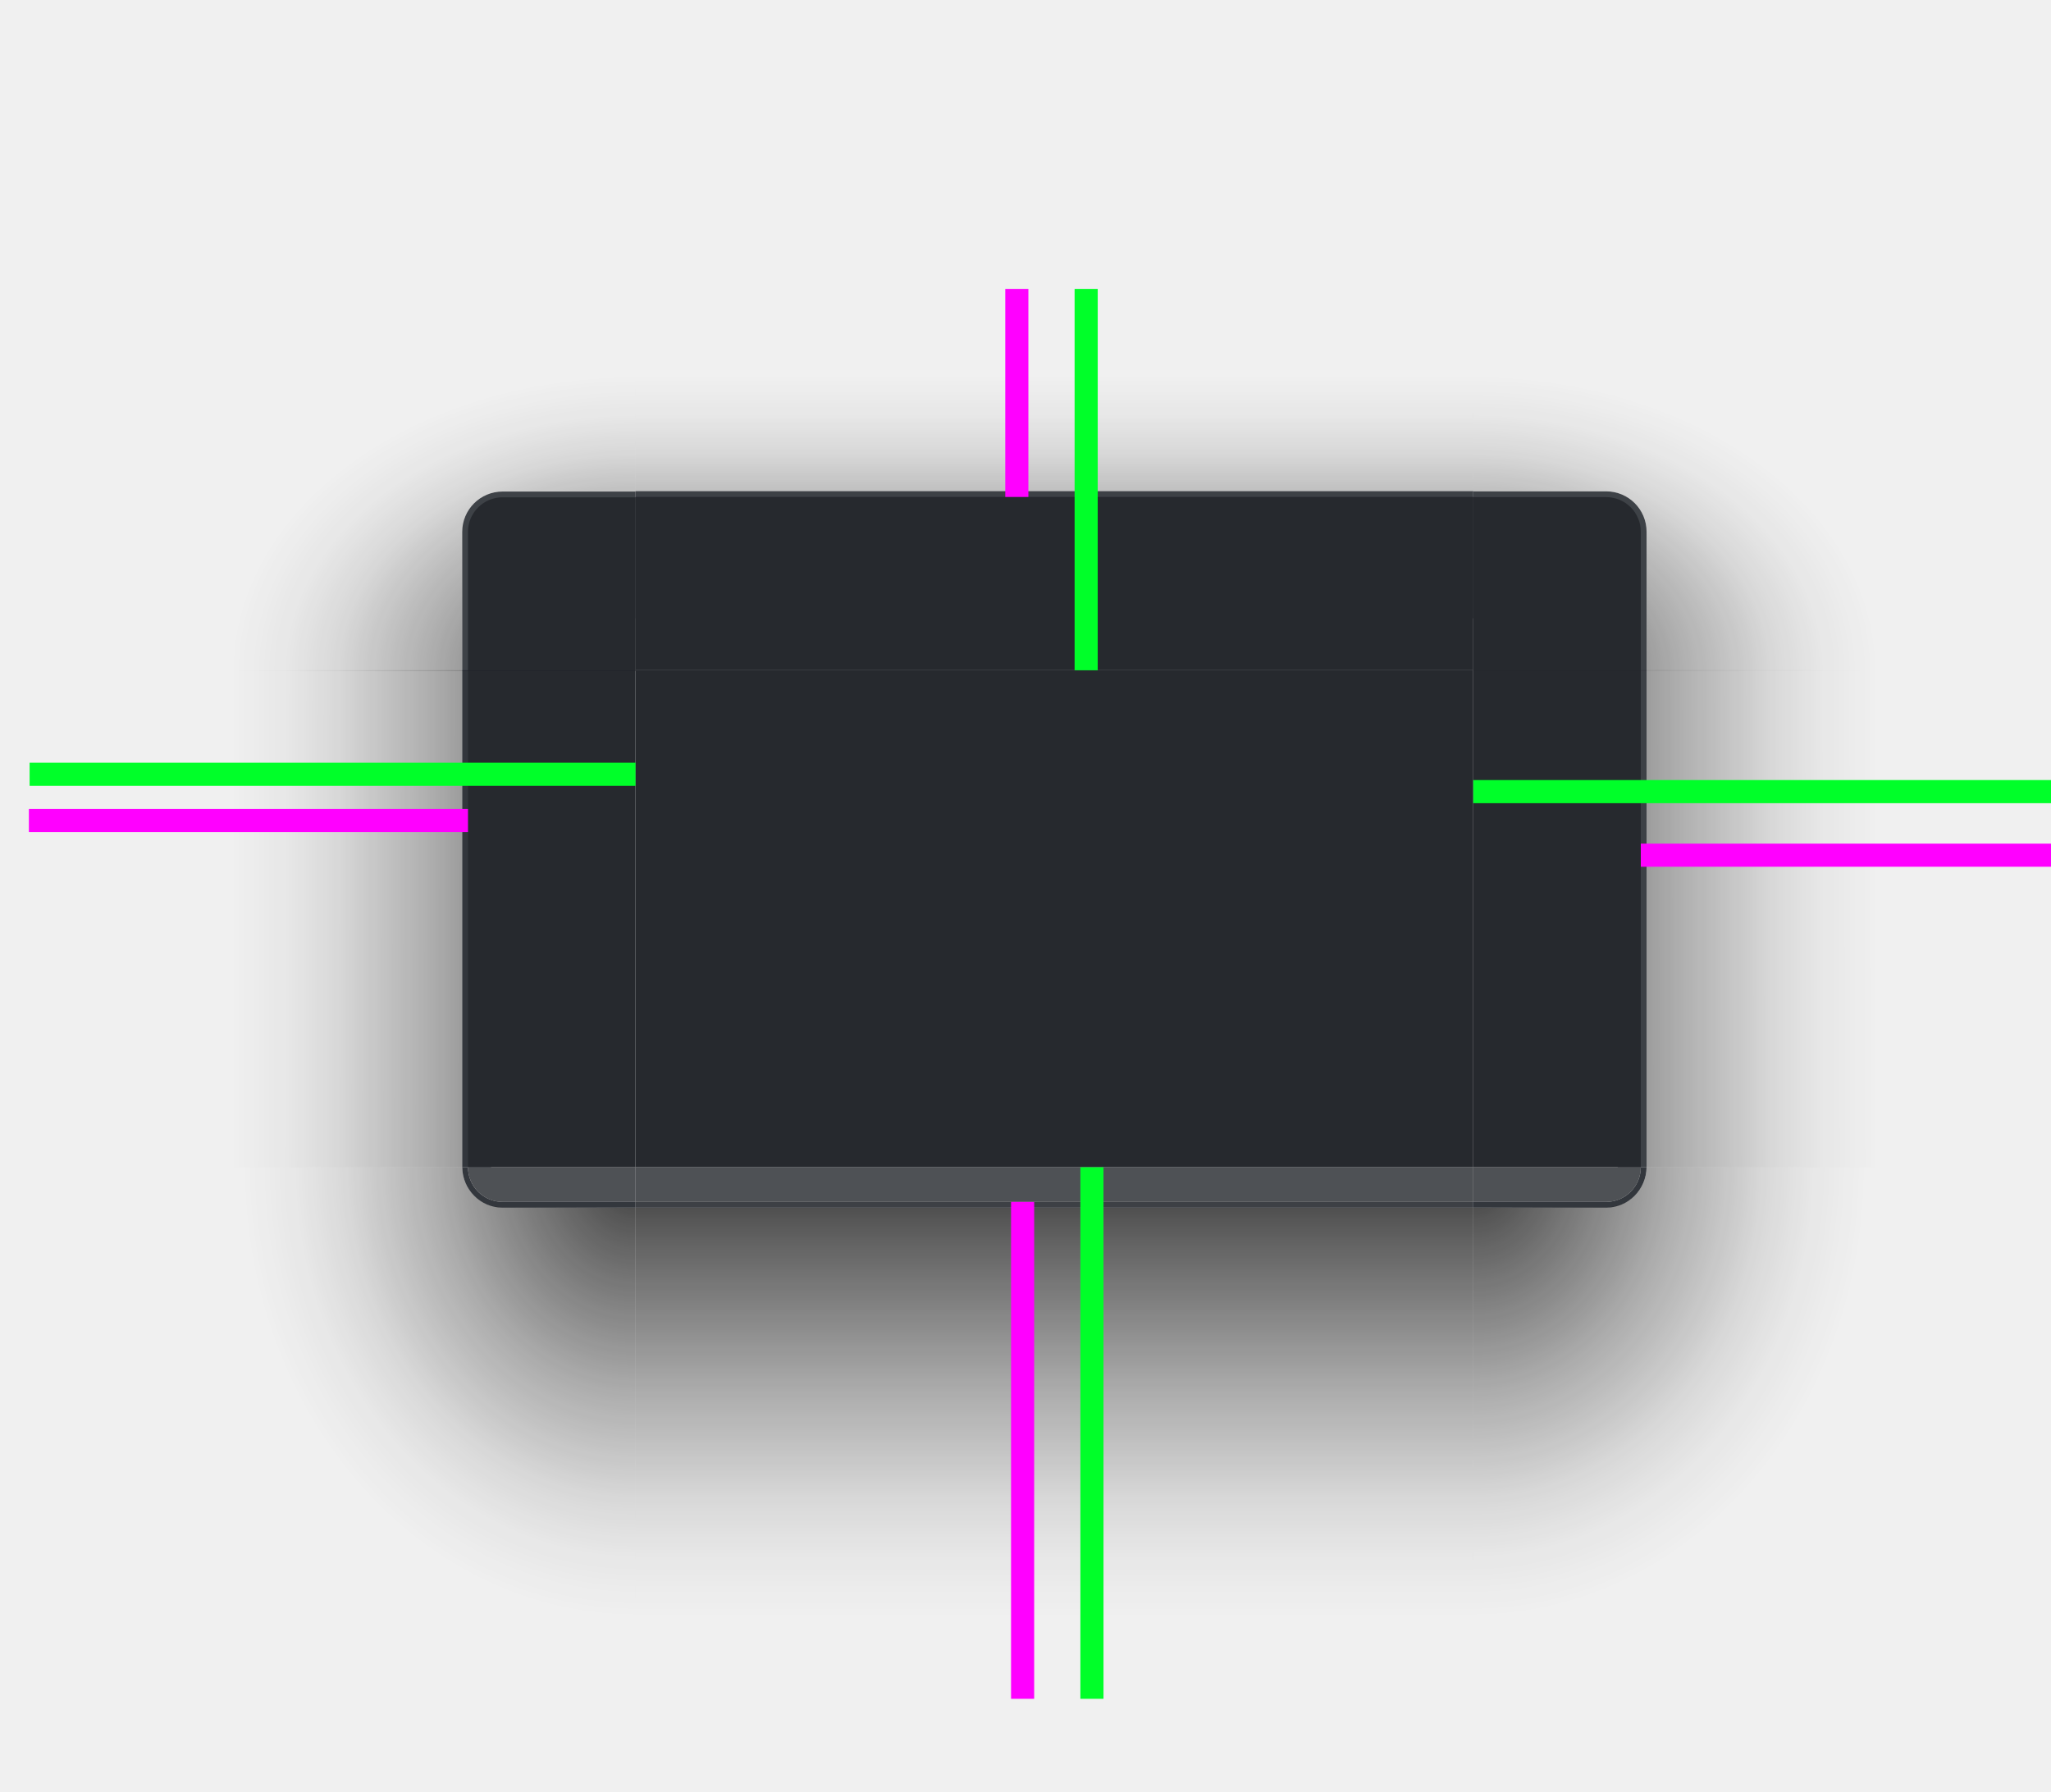
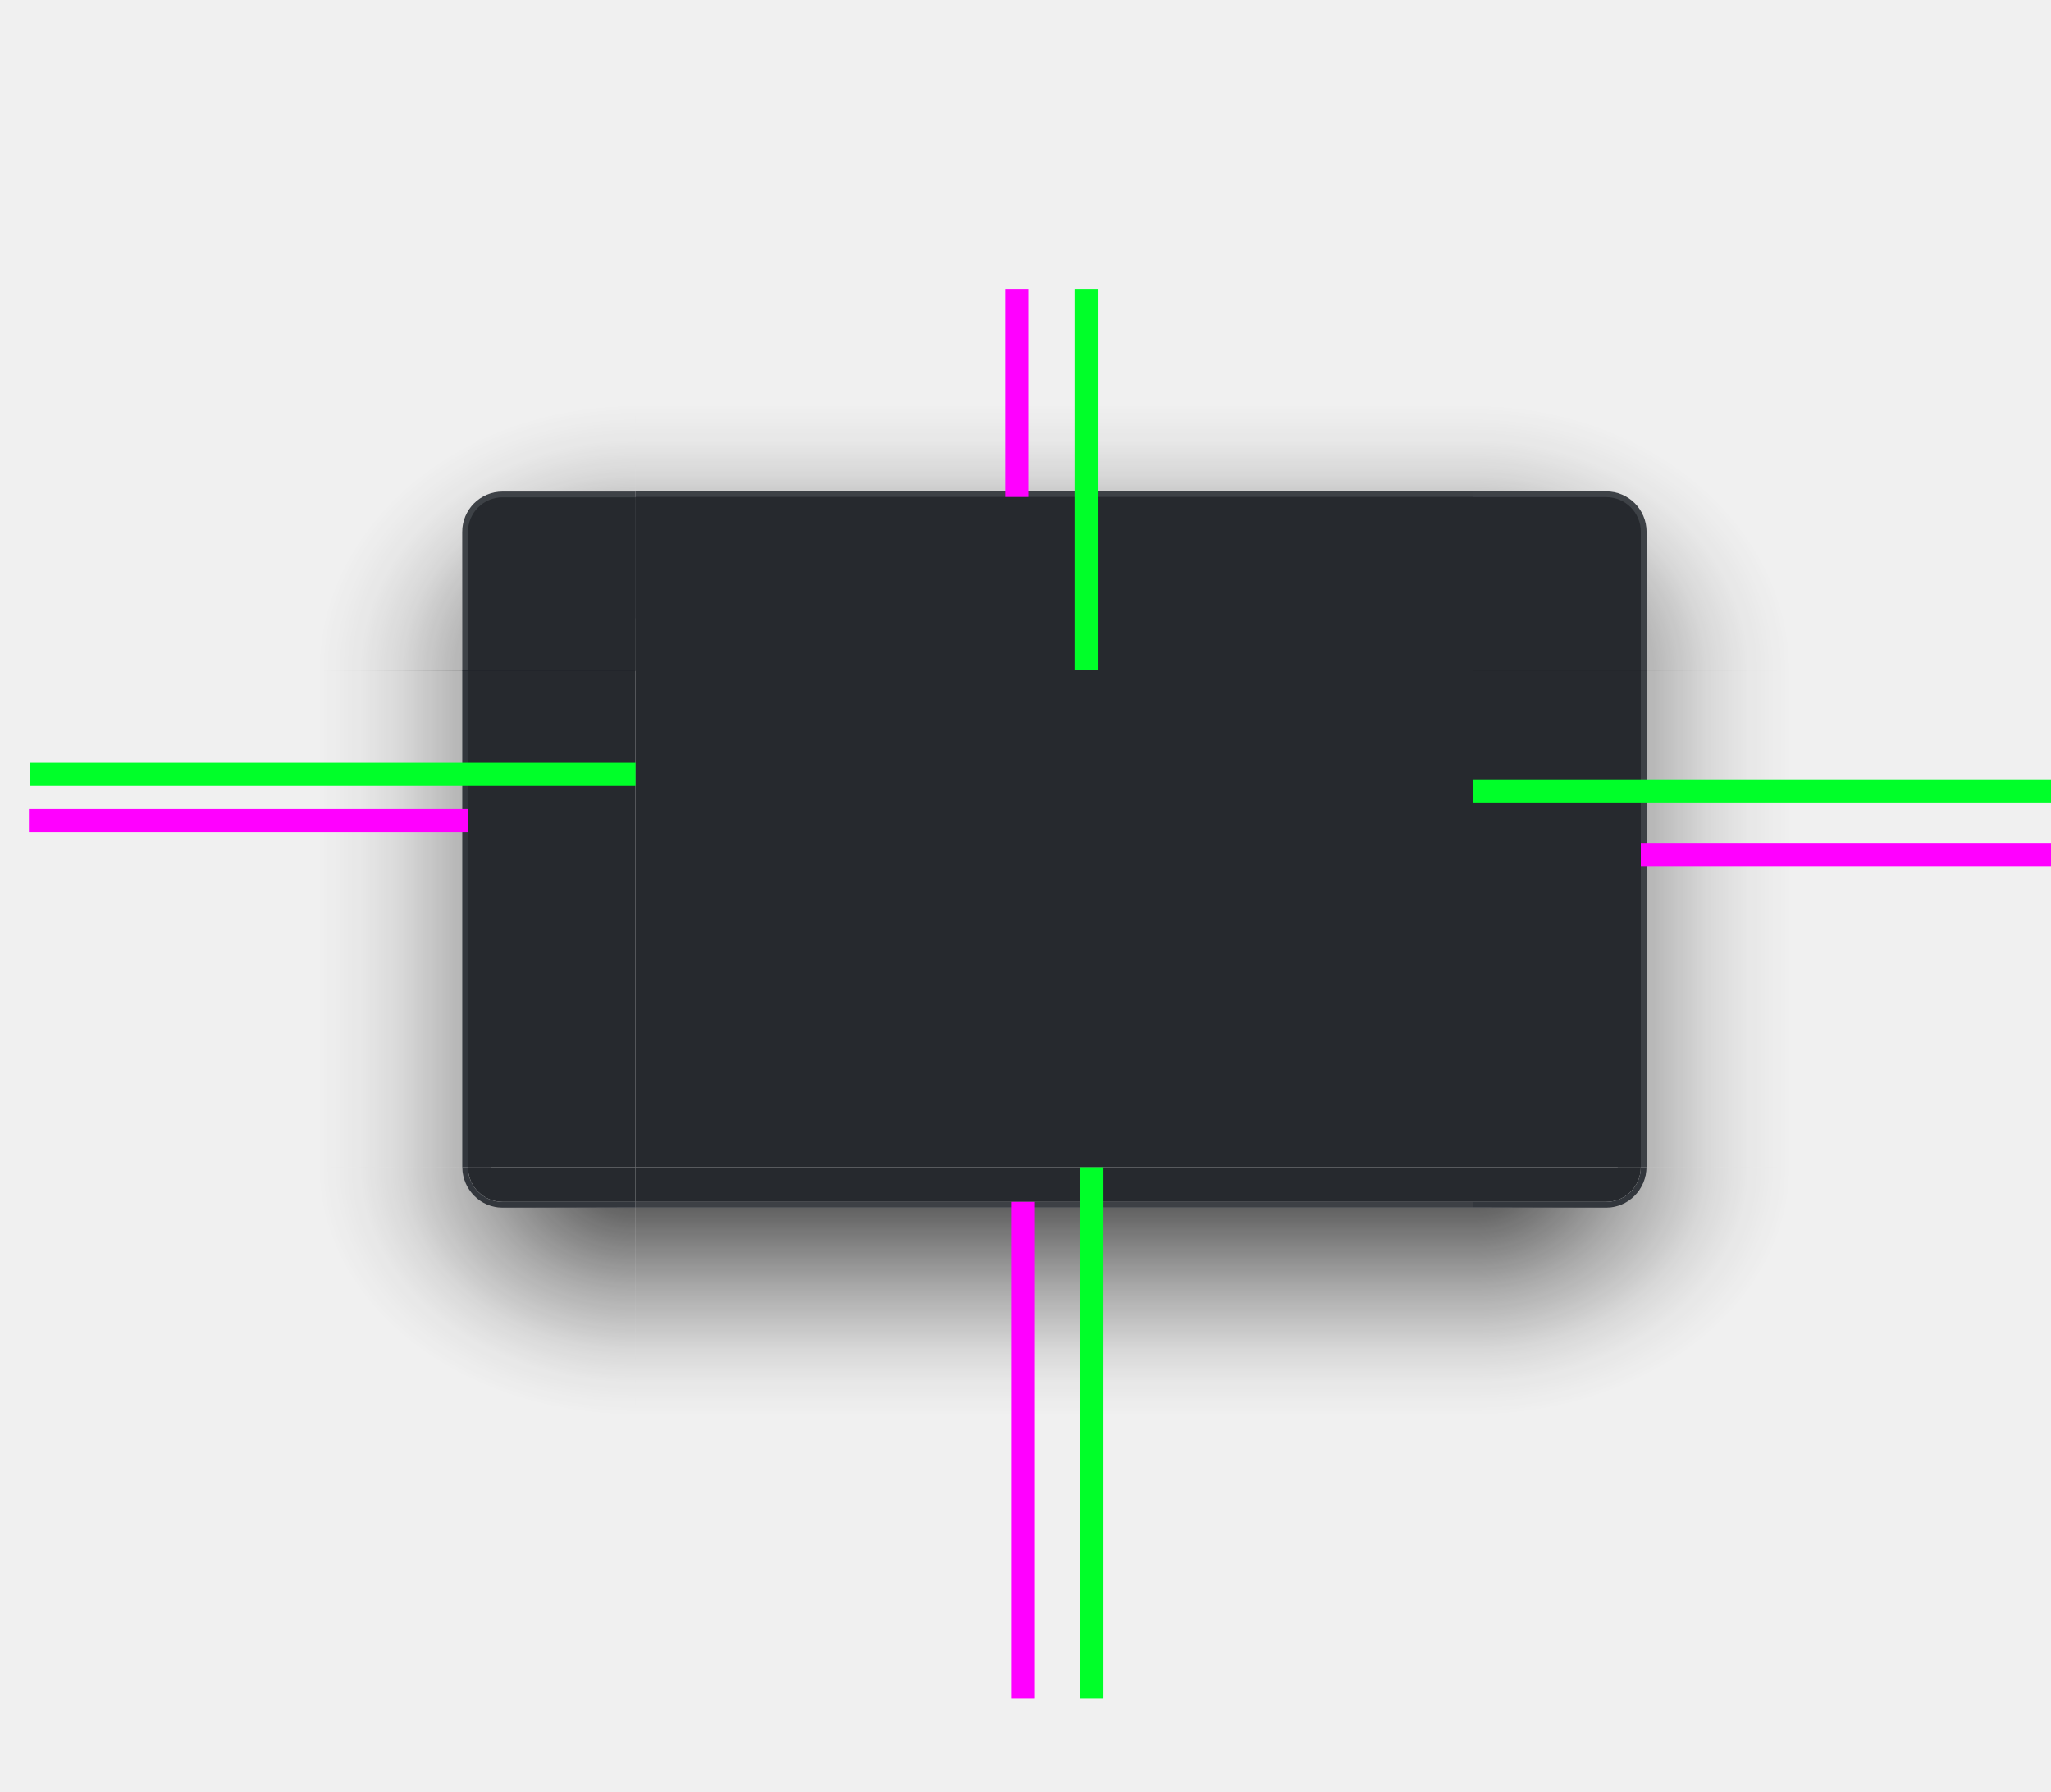
<svg xmlns="http://www.w3.org/2000/svg" xmlns:xlink="http://www.w3.org/1999/xlink" width="355" height="310" id="svg3642" version="1.0">
  <defs id="defs3644">
    <linearGradient id="linearGradient1004">
      <stop style="stop-color:#14161b;stop-opacity:1" offset="0" id="stop1000" />
      <stop style="stop-color:#121216;stop-opacity:1" offset="1" id="stop1002" />
    </linearGradient>
    <linearGradient id="linearGradient998">
      <stop style="stop-color:#14161b;stop-opacity:1" offset="0" id="stop994" />
      <stop style="stop-color:#121216;stop-opacity:1" offset="1" id="stop996" />
    </linearGradient>
    <linearGradient id="linearGradient4192">
      <stop id="stop4188" offset="0" style="stop-color:#14161b;stop-opacity:1" />
      <stop id="stop4190" offset="1" style="stop-color:#121216;stop-opacity:1" />
    </linearGradient>
    <linearGradient id="linearGradient5391">
      <stop id="stop7028" offset="0" style="stop-color:#000000;stop-opacity:0.922;" />
      <stop id="stop7026" offset="0.125" style="stop-color:#000000;stop-opacity:0.741;" />
      <stop id="stop6834" offset="0.25" style="stop-color:#000000;stop-opacity:0.602;" />
      <stop id="stop6832" offset="0.5" style="stop-color:#000000;stop-opacity:0.331;" />
      <stop style="stop-color:#000000;stop-opacity:0.108;" offset="0.75" id="stop6836" />
      <stop id="stop6894" offset="0.875" style="stop-color:#000000;stop-opacity:0.039;" />
      <stop id="stop6721" offset="1" style="stop-color:#000000;stop-opacity:0;" />
    </linearGradient>
-     <linearGradient xlink:href="#linearGradient5391" id="linearGradient5688" gradientUnits="userSpaceOnUse" gradientTransform="translate(200,14)" x1="398" y1="143" x2="398" y2="220.938" />
-     <linearGradient xlink:href="#linearGradient5391" id="linearGradient5785" gradientUnits="userSpaceOnUse" gradientTransform="translate(175.125,14)" x1="349.875" y1="99" x2="279.875" y2="98.938" />
-     <linearGradient xlink:href="#linearGradient5391" id="linearGradient5791" gradientUnits="userSpaceOnUse" gradientTransform="matrix(-1,0,0,1,1020,14)" x1="350" y1="99" x2="280" y2="98.938" />
-     <linearGradient xlink:href="#linearGradient5391" id="linearGradient6612" gradientUnits="userSpaceOnUse" gradientTransform="translate(200,5)" x1="396" y1="66" x2="396" y2="14.938" />
+     <linearGradient xlink:href="#linearGradient5391" id="linearGradient5688" gradientUnits="userSpaceOnUse" gradientTransform="translate(200,14)" x1="398" y1="143" x2="398" y2="186" />
+     <linearGradient xlink:href="#linearGradient5391" id="linearGradient5785" gradientUnits="userSpaceOnUse" gradientTransform="translate(175.125,14)" x1="349.875" y1="99" x2="294.875" y2="99" />
+     <linearGradient xlink:href="#linearGradient5391" id="linearGradient5791" gradientUnits="userSpaceOnUse" gradientTransform="matrix(-1,0,0,1,1020,14)" x1="350" y1="99" x2="295" y2="99" />
+     <linearGradient xlink:href="#linearGradient5391" id="linearGradient6612" gradientUnits="userSpaceOnUse" gradientTransform="translate(200,5)" x1="396" y1="66" x2="396" y2="20" />
    <linearGradient xlink:href="#linearGradient5391-12" id="linearGradient5688-2" gradientUnits="userSpaceOnUse" gradientTransform="translate(0,139.922)" x1="398" y1="143" x2="398" y2="170.938" />
    <linearGradient id="linearGradient5391-12">
      <stop style="stop-color:#000000;stop-opacity:1;" offset="0" id="stop6719-25" />
      <stop id="stop6834-1" offset="0.25" style="stop-color:#000000;stop-opacity:0.639;" />
      <stop id="stop6832-0" offset="0.5" style="stop-color:#000000;stop-opacity:0.337;" />
      <stop style="stop-color:#000000;stop-opacity:0.108;" offset="0.75" id="stop6836-0" />
      <stop id="stop6894-7" offset="0.875" style="stop-color:#000000;stop-opacity:0.039;" />
      <stop id="stop6721-4" offset="1" style="stop-color:#000000;stop-opacity:0;" />
    </linearGradient>
    <linearGradient xlink:href="#linearGradient5391-12" id="linearGradient5791-0" gradientUnits="userSpaceOnUse" gradientTransform="matrix(-1,0,0,1,1020,14)" x1="350" y1="99" x2="305" y2="98.938" />
    <linearGradient xlink:href="#linearGradient5391-12" id="linearGradient5785-2" gradientUnits="userSpaceOnUse" gradientTransform="translate(175.125,14)" x1="349.875" y1="99" x2="304.875" y2="98.938" />
    <radialGradient xlink:href="#linearGradient5391-12" id="radialGradient6995-3" gradientUnits="userSpaceOnUse" gradientTransform="matrix(-1.0880955e-6,-2.060709,-2.57143,1.30944e-6,631.7862,842.0155)" cx="296.477" cy="80.417" fx="296.477" fy="80.417" r="17.5" />
    <linearGradient xlink:href="#linearGradient5391-12" id="linearGradient6612-5" gradientUnits="userSpaceOnUse" gradientTransform="translate(200,5)" x1="396" y1="66" x2="396" y2="29.938" />
    <linearGradient id="linearGradient7108">
      <stop style="stop-color:#000000;stop-opacity:1;" offset="0" id="stop7110" />
      <stop id="stop7112-7" offset="0.25" style="stop-color:#000000;stop-opacity:0.639;" />
      <stop id="stop7114-9" offset="0.5" style="stop-color:#000000;stop-opacity:0.337;" />
      <stop style="stop-color:#000000;stop-opacity:0.108;" offset="0.75" id="stop7116" />
      <stop id="stop7118" offset="0.875" style="stop-color:#000000;stop-opacity:0.039;" />
      <stop id="stop7120-2" offset="1" style="stop-color:#000000;stop-opacity:0;" />
    </linearGradient>
    <radialGradient xlink:href="#linearGradient7108" id="radialGradient6192-8" gradientUnits="userSpaceOnUse" gradientTransform="matrix(-5.7484752e-7,-2.060688,2.571432,-7.5962304e-7,398.2142,731.893)" cx="296.451" cy="80.417" fx="296.451" fy="80.417" r="17.5" />
-     <radialGradient xlink:href="#linearGradient5391-85" id="radialGradient7795-5" gradientUnits="userSpaceOnUse" gradientTransform="matrix(-3.885715,-2.6520781e-4,3.0787599e-4,-4.45001,297.5121,991.4043)" cx="48.271" cy="177.376" fx="48.271" fy="177.376" r="17.5" />
+     <radialGradient xlink:href="#linearGradient5391-85" id="radialGradient7795-5" gradientUnits="userSpaceOnUse" gradientTransform="matrix(-3.142858,-2.6434268e-4,2.0779738e-4,-2.456878,261.6715,637.8707)" cx="48.271" cy="177.376" fx="48.271" fy="177.376" r="17.5" />
    <linearGradient id="linearGradient5391-85">
      <stop id="stop7028-7" offset="0" style="stop-color:#000000;stop-opacity:0.922;" />
      <stop id="stop7026-85" offset="0.125" style="stop-color:#000000;stop-opacity:0.741;" />
      <stop id="stop6834-5" offset="0.25" style="stop-color:#000000;stop-opacity:0.602;" />
      <stop id="stop6832-01" offset="0.5" style="stop-color:#000000;stop-opacity:0.331;" />
      <stop style="stop-color:#000000;stop-opacity:0.108;" offset="0.75" id="stop6836-3" />
      <stop id="stop6894-2" offset="0.875" style="stop-color:#000000;stop-opacity:0.039;" />
      <stop id="stop6721-61" offset="1" style="stop-color:#000000;stop-opacity:0;" />
    </linearGradient>
    <radialGradient xlink:href="#linearGradient5391-85" id="radialGradient7795-6" gradientUnits="userSpaceOnUse" gradientTransform="matrix(-2.571429,-2.643019e-4,1.6478255e-4,-1.599736,594.0958,485.8343)" cx="48.271" cy="177.376" fx="48.271" fy="177.376" r="17.5" />
-     <radialGradient xlink:href="#linearGradient5391" id="radialGradient1031" gradientUnits="userSpaceOnUse" gradientTransform="matrix(-1.0441545e-6,-2.91785,-4.000001,1.2788312e-6,576.6671,981.076)" cx="296.477" cy="80.417" fx="296.477" fy="80.417" r="17.5" />
+     <radialGradient xlink:href="#linearGradient5391" id="radialGradient1031" gradientUnits="userSpaceOnUse" gradientTransform="matrix(-9.6572763e-7,-2.632356,-3.142858,9.836756e-7,507.7385,896.4336)" cx="296.477" cy="80.417" fx="296.477" fy="80.417" r="17.5" />
    <linearGradient id="linearGradient4146">
      <stop style="stop-color:#f5f5f5;stop-opacity:1" offset="0" id="stop4142" />
      <stop style="stop-color:#e2e2e2;stop-opacity:1" offset="1" id="stop4144" />
    </linearGradient>
-     <radialGradient xlink:href="#linearGradient5391" id="radialGradient6995" gradientUnits="userSpaceOnUse" gradientTransform="matrix(-1.0441545e-6,-2.91785,-4.000001,1.2788312e-6,576.6671,981.076)" cx="296.477" cy="80.417" fx="296.477" fy="80.417" r="17.5" />
+     <radialGradient xlink:href="#linearGradient5391" id="radialGradient6995" gradientUnits="userSpaceOnUse" gradientTransform="matrix(-0.00167443,-2.63057,-3.142856,0.00200027,508.2345,895.7431)" cx="296.477" cy="80.417" fx="296.477" fy="80.417" r="17.5" />
  </defs>
  <g id="layer1" transform="translate(0,-90)">
    <g transform="translate(-1453.445,-465.2191)" style="display:none" id="g4418" />
    <g transform="translate(-1453.445,-465.2191)" style="display:inline" id="layer2" />
    <g style="display:none" id="g2424" transform="translate(975.6159,-1945.099)" />
    <g style="display:inline" id="g2426" transform="translate(975.6159,-1945.099)" />
    <g id="g3429" transform="translate(1021.594,-976.2358)" />
    <g id="g19758" transform="translate(2807.884,-592.7777)" />
    <g id="g3935" transform="translate(3912.709,-1471.047)" />
    <g id="g8459" transform="translate(1514.84,-1486.394)" />
    <g id="g28391" transform="translate(164.0222,-157.7826)" />
    <g id="g28393" transform="translate(1268.847,-1036.052)" />
    <g id="g28395" transform="translate(-1129.022,-1051.399)" />
    <g id="g6598" transform="translate(2310.522,-165.7826)" />
    <g id="g6640" transform="translate(3415.347,-1044.052)" />
    <g id="g6716" transform="translate(1017.478,-1059.399)" />
    <g id="g6850" transform="matrix(1,0,0,-1,-153.4451,295.1744)" style="opacity:0.459" />
    <text xml:space="preserve" style="font-style:normal;font-variant:normal;font-weight:bold;font-stretch:normal;line-height:0%;font-family:'Gill Sans';text-align:justify;writing-mode:lr-tb;text-anchor:start;fill:#000000;fill-opacity:1;stroke:none" x="70.555" y="-207.857" id="text6990">
      <tspan id="tspan6992" x="70.555" y="-207.857" style="font-size:14px;line-height:1.25"> </tspan>
    </text>
    <g id="g4240" style="display:none" transform="translate(-1919.565,-153.3622)" />
    <g id="g4242" style="display:inline" transform="translate(-1919.565,-153.3622)" />
    <g transform="translate(509.496,-1633.242)" id="g4244" style="display:none" />
    <g transform="translate(509.496,-1633.242)" id="g4246" style="display:inline" />
    <g transform="translate(555.4738,-664.3789)" id="g4248" />
    <g transform="translate(2341.764,-280.9208)" id="g4250" />
    <g transform="translate(3446.59,-1159.19)" id="g4252" />
    <g transform="translate(1048.72,-1174.537)" id="g4254" />
    <g transform="translate(-302.0977,154.0743)" id="g4256" />
    <g transform="translate(802.7275,-724.1951)" id="g4258" />
    <g transform="translate(-1595.142,-739.5423)" id="g4260" />
    <g transform="translate(1844.402,146.0743)" id="g4262" />
    <g transform="translate(2949.227,-732.1951)" id="g4264" />
    <g transform="translate(551.3578,-747.5423)" id="g4266" />
    <g style="opacity:0.459" transform="matrix(1,0,0,-1,-619.565,607.0312)" id="g4268" />
    <text id="text4270" y="104" x="-395.565" style="font-style:normal;font-variant:normal;font-weight:bold;font-stretch:normal;line-height:0%;font-family:'Gill Sans';text-align:justify;writing-mode:lr-tb;text-anchor:start;fill:#000000;fill-opacity:1;stroke:none" xml:space="preserve">
      <tspan y="104" x="-395.565" id="tspan4272" style="font-size:14px;line-height:1.25"> </tspan>
    </text>
    <text id="text10408" y="-270.007" x="416.032" style="font-style:normal;font-variant:normal;font-weight:normal;font-stretch:normal;line-height:0%;font-family:Arial;-inkscape-font-specification:Arial;text-align:start;writing-mode:lr-tb;text-anchor:start;fill:#ffffff;fill-opacity:0.749;stroke:none" xml:space="preserve">
      <tspan y="-270.007" x="416.032" id="tspan10410" style="font-size:12px;line-height:1"> </tspan>
    </text>
    <text id="text13129" y="-175.935" x="461.324" style="font-style:normal;font-variant:normal;font-weight:normal;font-stretch:normal;line-height:0%;font-family:Arial;-inkscape-font-specification:Arial;text-align:start;writing-mode:lr-tb;text-anchor:start;fill:#ffffff;fill-opacity:0.749;stroke:none" xml:space="preserve">
      <tspan y="-175.935" x="461.324" id="tspan13131" style="font-size:12px;line-height:1"> </tspan>
    </text>
    <g id="decoration-bottom" transform="translate(-215,9)">
      <path style="opacity:0.85;fill:url(#linearGradient5688);fill-opacity:1;stroke:none" d="m 525,164 v 25 10 5 10 10 25 h 145 v -25 -10 -10 -5 -10 -25 z" transform="translate(-200,126)" id="path6217-8" />
      <path id="path6214-7" d="M 470,289 H 325 v 1 h 145 z" style="opacity:0.807;fill:#12161d;fill-opacity:1;stroke:none;stroke-width:0.414" />
-       <path id="path6211-7" d="M 470,143 H 325 v 6 h 145 z" style="opacity:0.8;fill:#26292e;fill-opacity:1;stroke:none" transform="translate(0,140)" />
+       <path id="path6211-7" d="M 470,143 H 325 v 6 h 145 z" style="opacity:1;fill:#26292e;fill-opacity:1;stroke:none" transform="translate(0,140)" />
    </g>
    <path style="opacity:1;fill:#26292e;fill-opacity:1;stroke:none" d="m 110,206 v 86 h 145 v -86 z" id="decoration-center" />
    <g id="decoration-top" transform="translate(-215,5e-5)">
      <path style="opacity:0.85;fill:url(#linearGradient6612);fill-opacity:1;stroke:none" d="m 525,5 v 15 6 4 10 H 670 V 30 26 20 5 Z" transform="translate(-200,135)" id="path6055-5" />
      <path transform="translate(0,140)" id="path6098-4" d="M 325,35 V 57 H 470 V 35 Z" style="opacity:0.803;fill:#12161d;fill-opacity:1;stroke:none" />
      <path style="fill:#26292e;fill-opacity:1;stroke:none;stroke-width:1" d="m 325,176 v 20.657 0.032 9.31 h 145 v -9.31 -0.032 -20.657 z" id="path6092-3" />
      <path id="path4151" d="m 325,176 v 0.689 0.001 0.31 h 145 v -0.31 -0.001 -0.689 z" style="opacity:0.1;fill:#26292e;fill-opacity:1;stroke:none;stroke-width:1" />
    </g>
    <g id="decoration-left" transform="translate(-239.875,9)">
      <path style="opacity:0.85;fill:url(#linearGradient5785);fill-opacity:1;stroke:none" d="m 420.125,71 v 86 h 25 12 8 4.812 10.188 4 H 495 V 71 h -10.875 -4 -10.188 -4.812 -8 -12 z" transform="translate(-175.125,126)" id="path6345-1" />
      <path id="path6342-6" d="m 319.875,197 v 86 h 5 v -86 z" style="opacity:0.854;fill:#12161d;fill-opacity:1;stroke:none" />
      <path style="opacity:1;fill:#26292e;fill-opacity:1;stroke:none" d="M 576,121 V 156.188 207 h 4 10 9.875 H 604 604.875 605 V 121 H 604.875 604 599.875 590 580 Z" transform="translate(-255.125,76)" id="path6339-9" />
    </g>
    <g id="decoration-right" transform="matrix(-1,0,0,1,605,9)">
      <path style="opacity:0.85;fill:url(#linearGradient5791);fill-opacity:1;stroke:none" d="m 700,71 v 86 h 11 4 15 8 12 25 V 71 h -25 -12 -8 -15 -4 z" transform="matrix(-1,0,0,1,1020,126)" id="path6345-7-2" />
      <path transform="translate(0,140)" id="path6342-0-2" d="m 320,57 v 86 h 5 V 57 Z" style="opacity:0.803;fill:#12161d;fill-opacity:1;stroke:none" />
      <path style="opacity:1;fill:#26292e;fill-opacity:1;stroke:none" d="m 750,121 v 86 h 5 9 0.875 0.125 1 9 4 v -86 h -4 -9 -1 -0.125 -0.875 -9 z" transform="matrix(-1,0,0,1,1100,76)" id="path6339-8-8" />
    </g>
    <g id="decoration-inactive-bottom" transform="translate(145,9.07798)">
      <path style="opacity:0.85;fill:url(#linearGradient5688-2);fill-opacity:1;stroke:none" d="m 325,289.922 v 25 10 5 10 10 25 h 145 v -25 -10 -10 -5 -10 -25 z" id="path6217-8-2" />
      <path id="path6214-7-4" d="M 470,288.922 H 325 v 1 h 145 z" style="opacity:0.807;fill:#12161d;fill-opacity:1;stroke:none;stroke-width:0.392" />
-       <path id="path6211-7-5" d="M 470,282.922 H 325 v 6 h 145 z" style="opacity:0.8;fill:#26292e;fill-opacity:1;stroke:none" />
+       <path id="path6211-7-5" d="M 470,282.922 H 325 v 6 h 145 z" style="opacity:1;fill:#26292e;fill-opacity:1;stroke:none" />
    </g>
    <path style="fill:#26292e;fill-opacity:1;stroke:none" d="m 470,206 v 86 h 145 v -86 z" id="decoration-inactive-center" />
    <g id="decoration-inactive-top" transform="translate(145)">
      <path style="opacity:0.85;fill:url(#linearGradient6612-5);fill-opacity:1;stroke:none" d="m 525,5 v 15 6 4 10 H 670 V 30 26 20 5 Z" transform="translate(-200,135)" id="path6055-5-5" />
      <path transform="translate(0,140)" id="path6098-4-8" d="M 325,35 V 57 H 470 V 35 Z" style="opacity:0.807;fill:#12161d;fill-opacity:1;stroke:none" />
      <path style="fill:#26292e;fill-opacity:1;stroke:none;stroke-width:1" d="m 325,176 v 20.657 0.032 V 206 h 145 v -9.31 -0.032 V 176 Z" id="path6092-3-3" />
      <path id="path4181" d="m 325,176 v 0.689 0.001 V 177 h 145 v -0.31 -0.001 V 176 Z" style="opacity:0.08;fill:#26292e;fill-opacity:1;stroke:none;stroke-width:1" />
    </g>
    <g id="decoration-inactive-left" transform="translate(120.125,8.98452)">
      <path style="opacity:0.85;fill:url(#linearGradient5785-2);fill-opacity:1;stroke:none" d="m 420.125,71 v 86 h 25 12 8 4.812 10.188 4 H 495 V 71 h -10.875 -4 -10.188 -4.812 -8 -12 z" transform="translate(-175.125,126)" id="path6345-1-1" />
      <path id="path6342-6-6" d="m 319.875,197 v 86 h 5 v -86 z" style="opacity:0.81;fill:#12161d;fill-opacity:1;stroke:none" />
      <path style="fill:#26292e;fill-opacity:1;stroke:none" d="m 576,121 v 86 h 4 10 9.875 H 604 604.875 605 V 121 H 604.875 604 599.875 590 580 Z" transform="translate(-255.125,76)" id="path6339-9-9" />
    </g>
    <g id="decoration-inactive-topleft" transform="translate(140,-25.063)">
      <path style="opacity:0.85;fill:url(#radialGradient6192-8);fill-opacity:1;stroke:none" d="m 518,54.938 c -9.972,0 -18,8.028 -18,18 v 12 9 1 2 15 V 120 120.938 121 h 75 V 120.938 120 111.938 95 c 0,-2.77 2.23,-5 5,-5 h 10 10 5 V 55 h -5 V 54.938 H 590 V 55 h -10 v -0.062 h -18 -2 z" transform="translate(-275,110.063)" id="rect6520-3-2-6" />
      <g id="6utrh-9">
        <g id="decoration-toplefthaerty-5" transform="translate(0,1)">
          <g transform="translate(-19,25)" id="49093u-9">
            <path style="opacity:0.814;fill:#12161d;fill-opacity:1;stroke:none" d="m 580,90 c -2.77,0 -5,2.23 -5,5 V 111.938 112 120 120.938 121 h 1 V 120.938 120 112 h 4 V 91 h 10 10 5 v -1 h -5 -10 z" transform="translate(-256,84.063)" id="rect5073-2-5" />
            <path style="fill:#26292e;fill-opacity:1;stroke:none;stroke-width:1" d="m 323.938,175.063 c -2.177,0 -3.938,1.821 -3.938,4.073 v 16.552 0.065 8.276 0.97 0.065 h 24 5 V 204.029 175.063 h -5 -10 -10 z" id="rect5073-4-9-6" />
            <path style="opacity:0.08;fill:#26292e;fill-opacity:1;stroke:none;stroke-width:1" d="M 444.938,86 C 442.76,86 441,87.822 441,90.074 V 90.938 C 441,88.76 442.76,87 444.938,87 H 445 h 10 10 5 v -1 h -5 -10 -10 z" transform="translate(-121,89.063)" id="path4176" />
          </g>
        </g>
      </g>
    </g>
    <g id="decoration-inactive-topright" transform="translate(190,-25.0625)">
      <path style="opacity:0.85;fill:url(#radialGradient6995-3);fill-opacity:1;stroke:none" d="m 425,165.062 v 35 h 25 c 2.77,0 5,2.23 5,5 v 17 9 h 75 v -9 -15 -2 -1 -9 -12 c 0,-9.972 -8.028,-18 -18,-18 h -42 -2 -18 -10 -10 z" id="rect6520-3-8" />
      <g id="decoration-toprightigb-8" transform="translate(250)">
        <g transform="matrix(-1,0,0,1,524,26)" id="decoration-topright8989-1">
          <path style="opacity:0.803;fill:#12161d;fill-opacity:1;stroke:none" d="m 750,90 v 1 h 25 V 91.938 112 h 4 v 8 0.938 V 121 h 1 V 120.938 120 112 111.938 95 c 0,-2.77 -2.23,-5 -5,-5 z" transform="matrix(-1,0,0,1,1099,84.0625)" id="rect5073-8-2-0" />
          <path style="fill:#26292e;fill-opacity:1;stroke:none;stroke-width:1" d="m 349,175.062 v 28.966 0.97 0.065 h -29 v -0.065 -0.97 -8.244 -0.065 -16.519 c 0,-2.247 1.823,-4.138 4,-4.138 h 1 1 l 8,-8e-5 h 10 z" id="rect5073-4-4-8-8" />
          <path style="opacity:0.08;fill:#26292e;fill-opacity:1;stroke:none;stroke-width:1" d="m 615,86 v 1 h 5 10 8 1 1 c 2.177,0 4,1.828 4,4 V 90.139 C 644,87.891 642.177,86 640,86 h -1 -1 -8 -10 z" transform="matrix(-1,0,0,1,964,89.0625)" id="path4183" />
        </g>
      </g>
    </g>
    <g id="decoration-inactive-right" transform="matrix(-1,0,0,1,965,9)">
      <path style="opacity:0.85;fill:url(#linearGradient5791-0);fill-opacity:1;stroke:none" d="m 700,71 v 86 h 11 4 15 8 12 25 V 71 h -25 -12 -8 -15 -4 z" transform="matrix(-1,0,0,1,1020,126)" id="path6345-7-2-6" />
      <path transform="translate(0,140)" id="path6342-0-2-4" d="m 320,57 v 86 h 5 V 57 Z" style="opacity:0.814;fill:#12161d;fill-opacity:1;stroke:none" />
      <path style="fill:#26292e;fill-opacity:1;stroke:none" d="m 750,121 v 86 h 5 9 0.875 0.125 1 9 4 v -86 h -4 -9 -1 -0.125 -0.875 -9 z" transform="matrix(-1,0,0,1,1100,76)" id="path6339-8-8-9" />
    </g>
    <g transform="translate(-385,-4.000015)" id="decoration-bottomleft">
      <g transform="matrix(1,0,0,0.9993211,165,-10.66658)" id="hrh-6">
        <path style="opacity:0.85;fill:url(#radialGradient7795-5);fill-opacity:1;stroke:none" d="M 5,202.062 V 204 v 15 29.969 15 c 0,16.609 13.38,29.969 30,29.969 h 15 c 0.903,0 1.803,-0.017 2.688,-0.094 0.762,0.069 1.532,0.094 2.312,0.094 h 5 20 5 V 294 h 10 10 5 V 209.062 L 87,209 c -3.857,0 -6.962,-3.089 -6.996,-6.938 H 80 Z" transform="matrix(1,0,0,1.000679,220,104.6752)" id="rect5099-9-5" />
        <g id="decoration-bottomleft57547-54-5" transform="translate(-20,24)">
          <g id="g6659-3-3-0" />
        </g>
      </g>
      <path style="opacity:0.85;fill:#12161d;fill-opacity:1;stroke:none;stroke-width:1" d="m 80.004,202.062 c 0.034,3.849 3.139,7 6.996,7 l 23,1e-5 V 208.062 H 87 c -3.324,0 -6,-2.676 -6,-6 z" transform="translate(385,93.93752)" id="path4189" />
-       <path style="opacity:0.8;fill:#26292e;fill-opacity:1;stroke:none" d="m 81,202.062 c 0,3.324 2.676,6 6,6 h 23 v -6 z" id="rect7023-1" transform="translate(385,93.93752)" />
+       <path style="opacity:1;fill:#26292e;fill-opacity:1;stroke:none" d="m 81,202.062 c 0,3.324 2.676,6 6,6 h 23 v -6 z" id="rect7023-1" transform="translate(385,93.93752)" />
    </g>
    <use x="0" y="0" xlink:href="#decoration-bottomleft" id="decoration-bottomright" transform="matrix(-1,0,0,1,365,0)" width="100%" height="100%" />
    <g id="decoration-inactive-bottomleft">
      <g transform="matrix(1,0,0,0.9993211,140,-14.60409)" id="hrh-3">
        <path id="rect5099-9-6" transform="matrix(1,0,0,1.000679,-140,104.6752)" d="M 365,202.062 V 204 v 15 29.969 15 c 0,16.609 13.38,29.969 30,29.969 h 15 c 0.903,0 1.803,-0.017 2.688,-0.094 0.762,0.069 1.532,0.094 2.312,0.094 h 5 20 5 V 294 h 10 10 5 v -85 l -2.75,1e-5 h -20.254 c -3.832,0 -6.919,-3.111 -6.992,-6.926 L 440,202.062 Z" style="opacity:0.85;fill:url(#radialGradient7795-6);fill-opacity:1;stroke:none" />
        <g id="decoration-bottomleft57547-54-2" transform="translate(-20,24)">
          <g id="g6659-3-3-4" />
        </g>
      </g>
      <path id="path4205" d="m 440,292 c 0.034,3.849 3.139,7 6.996,7 l 23,10e-6 V 298 h -23 c -3.324,0 -6,-2.676 -6,-6 z" style="opacity:0.85;fill:#12161d;fill-opacity:1;stroke:none;stroke-width:1" />
-       <path id="path4207" d="m 441,292 c 0,3.324 2.676,6 6,6 h 23 v -6 z" style="opacity:0.8;fill:#26292e;fill-opacity:1;stroke:none" />
+       <path id="path4207" d="m 441,292 c 0,3.324 2.676,6 6,6 h 23 v -6 z" style="opacity:1;fill:#26292e;fill-opacity:1;stroke:none" />
    </g>
    <use x="0" y="0" xlink:href="#decoration-inactive-bottomleft" id="decoration-inactive-bottomright" transform="matrix(-1,0,0,1,1085,0)" width="100%" height="100%" />
    <g id="decoration-topright" transform="translate(-170,-25.02734)">
      <path style="opacity:0.85;fill:url(#radialGradient6995);fill-opacity:1;stroke:none" d="m 255,50 v 35 h 20 3 c 3.878,0 7,3.122 7,7 v 3 12 9 h 75 V 107 92 90 89 80 68 c 0,-9.972 -8.028,-18 -18,-18 h -42 -2 -18 -10 -10 z" transform="translate(170,115.0625)" id="rect6520-3" />
      <g id="decoration-toprightigb" transform="translate(250)">
        <g transform="matrix(-1,0,0,1,524,26)" id="decoration-topright8989">
          <path style="opacity:0.8;fill:#12161d;fill-opacity:1;stroke:none;stroke-width:1" d="m 255,85 v 29.93 1.004 V 116 h 30 v -9 -0.586 -0.066 V 95 92 c 0,-3.878 -3.122,-7 -7,-7 h -3 z" transform="matrix(-1,0,0,1,604,89.0625)" id="path1012" />
          <path style="fill:#26292e;fill-opacity:1;stroke:none;stroke-width:1" d="m 255,86 v 28.965 0.971 V 116 h 29 V 106.723 106.658 92 c 0,-3.324 -2.676,-6 -6,-6 z" transform="matrix(-1,0,0,1,604,89.0625)" id="rect5073-4-4-8" />
          <path style="opacity:0.1;fill:#26292e;fill-opacity:1;stroke:none;stroke-width:1" d="m 255,86 v 1 h 23 c 3.324,0 6,2.588 6,5.801 V 92 c 0,-3.324 -2.676,-6 -6,-6 z" transform="matrix(-1,0,0,1,604,89.0625)" id="path4222" />
        </g>
      </g>
    </g>
    <rect style="opacity:1;fill:#ff00ff;fill-opacity:1;stroke:none;stroke-width:0.447" id="shadow-hint-top-margin" width="4" height="36" x="174" y="140" />
    <rect style="opacity:1;fill:#ff00ff;fill-opacity:1;stroke:none;stroke-width:1.183" id="shadow-hint-bottom-margin" width="4" height="86" x="175" y="298" />
    <rect style="opacity:1;fill:#ff00ff;fill-opacity:1;stroke:none;stroke-width:0.707" id="shadow-hint-right-margin" width="76" height="4" x="284" y="236" />
    <rect style="opacity:1;fill:#ff00ff;fill-opacity:1;stroke:none;stroke-width:0.707" id="shadow-hint-left-margin" width="76" height="4" x="5" y="230" />
    <rect id="hint-top-margin" width="4" height="66" x="186" y="140" style="fill:#00ff29;fill-opacity:1;stroke:none;stroke-width:1.085" />
    <rect id="hint-bottom-margin" width="4" height="92" x="187" y="292" style="fill:#00ff29;fill-opacity:1;stroke:none;stroke-width:1.085" />
    <rect id="hint-right-margin" width="4" height="105" x="225" y="-360" transform="rotate(90)" style="fill:#00ff29;fill-opacity:1;stroke:none;stroke-width:1.085" />
    <rect id="hint-left-margin" width="4" height="104.875" x="222" y="-110" transform="rotate(90)" style="fill:#00ff29;fill-opacity:1;stroke:none;stroke-width:1.085" />
    <g transform="matrix(-1,0,0,1,535,-24.99609)" id="decoration-topleft">
      <path id="path1019" transform="translate(170,115.0625)" d="m 255,50 v 35 h 20 3 c 3.878,0 7,3.122 7,7 v 3 12 9 h 75 V 107 92 90 89 80 68 c 0,-9.972 -8.028,-18 -18,-18 h -42 -2 -18 -10 -10 z" style="opacity:0.85;fill:url(#radialGradient1031);fill-opacity:1;stroke:none" />
      <g transform="translate(250)" id="g1027">
        <g id="g1025" transform="matrix(-1,0,0,1,524,26)">
          <path id="path1021" transform="matrix(-1,0,0,1,604,89.0625)" d="m 255,85 v 29.93 1.004 V 116 h 30 v -9 -0.586 -0.066 V 95 92 c 0,-3.878 -3.122,-7 -7,-7 h -3 z" style="opacity:0.8;fill:#12161d;fill-opacity:1;stroke:none;stroke-width:1" />
          <path id="path1023" transform="matrix(-1,0,0,1,604,89.0625)" d="m 255,86 v 28.965 0.971 V 116 h 29 V 106.723 106.658 92 c 0,-3.324 -2.676,-6 -6,-6 z" style="fill:#26292e;fill-opacity:1;stroke:none;stroke-width:1" />
          <path style="opacity:0.1;fill:#26292e;fill-opacity:1;stroke:none;stroke-width:1" d="m 87,86 c -3.324,0 -6,2.676 -6,6 v 0.801 C 81,89.588 83.676,87 87,87 h 23 v -1 z" transform="translate(239,89.0625)" id="path4231" />
        </g>
      </g>
    </g>
  </g>
</svg>
